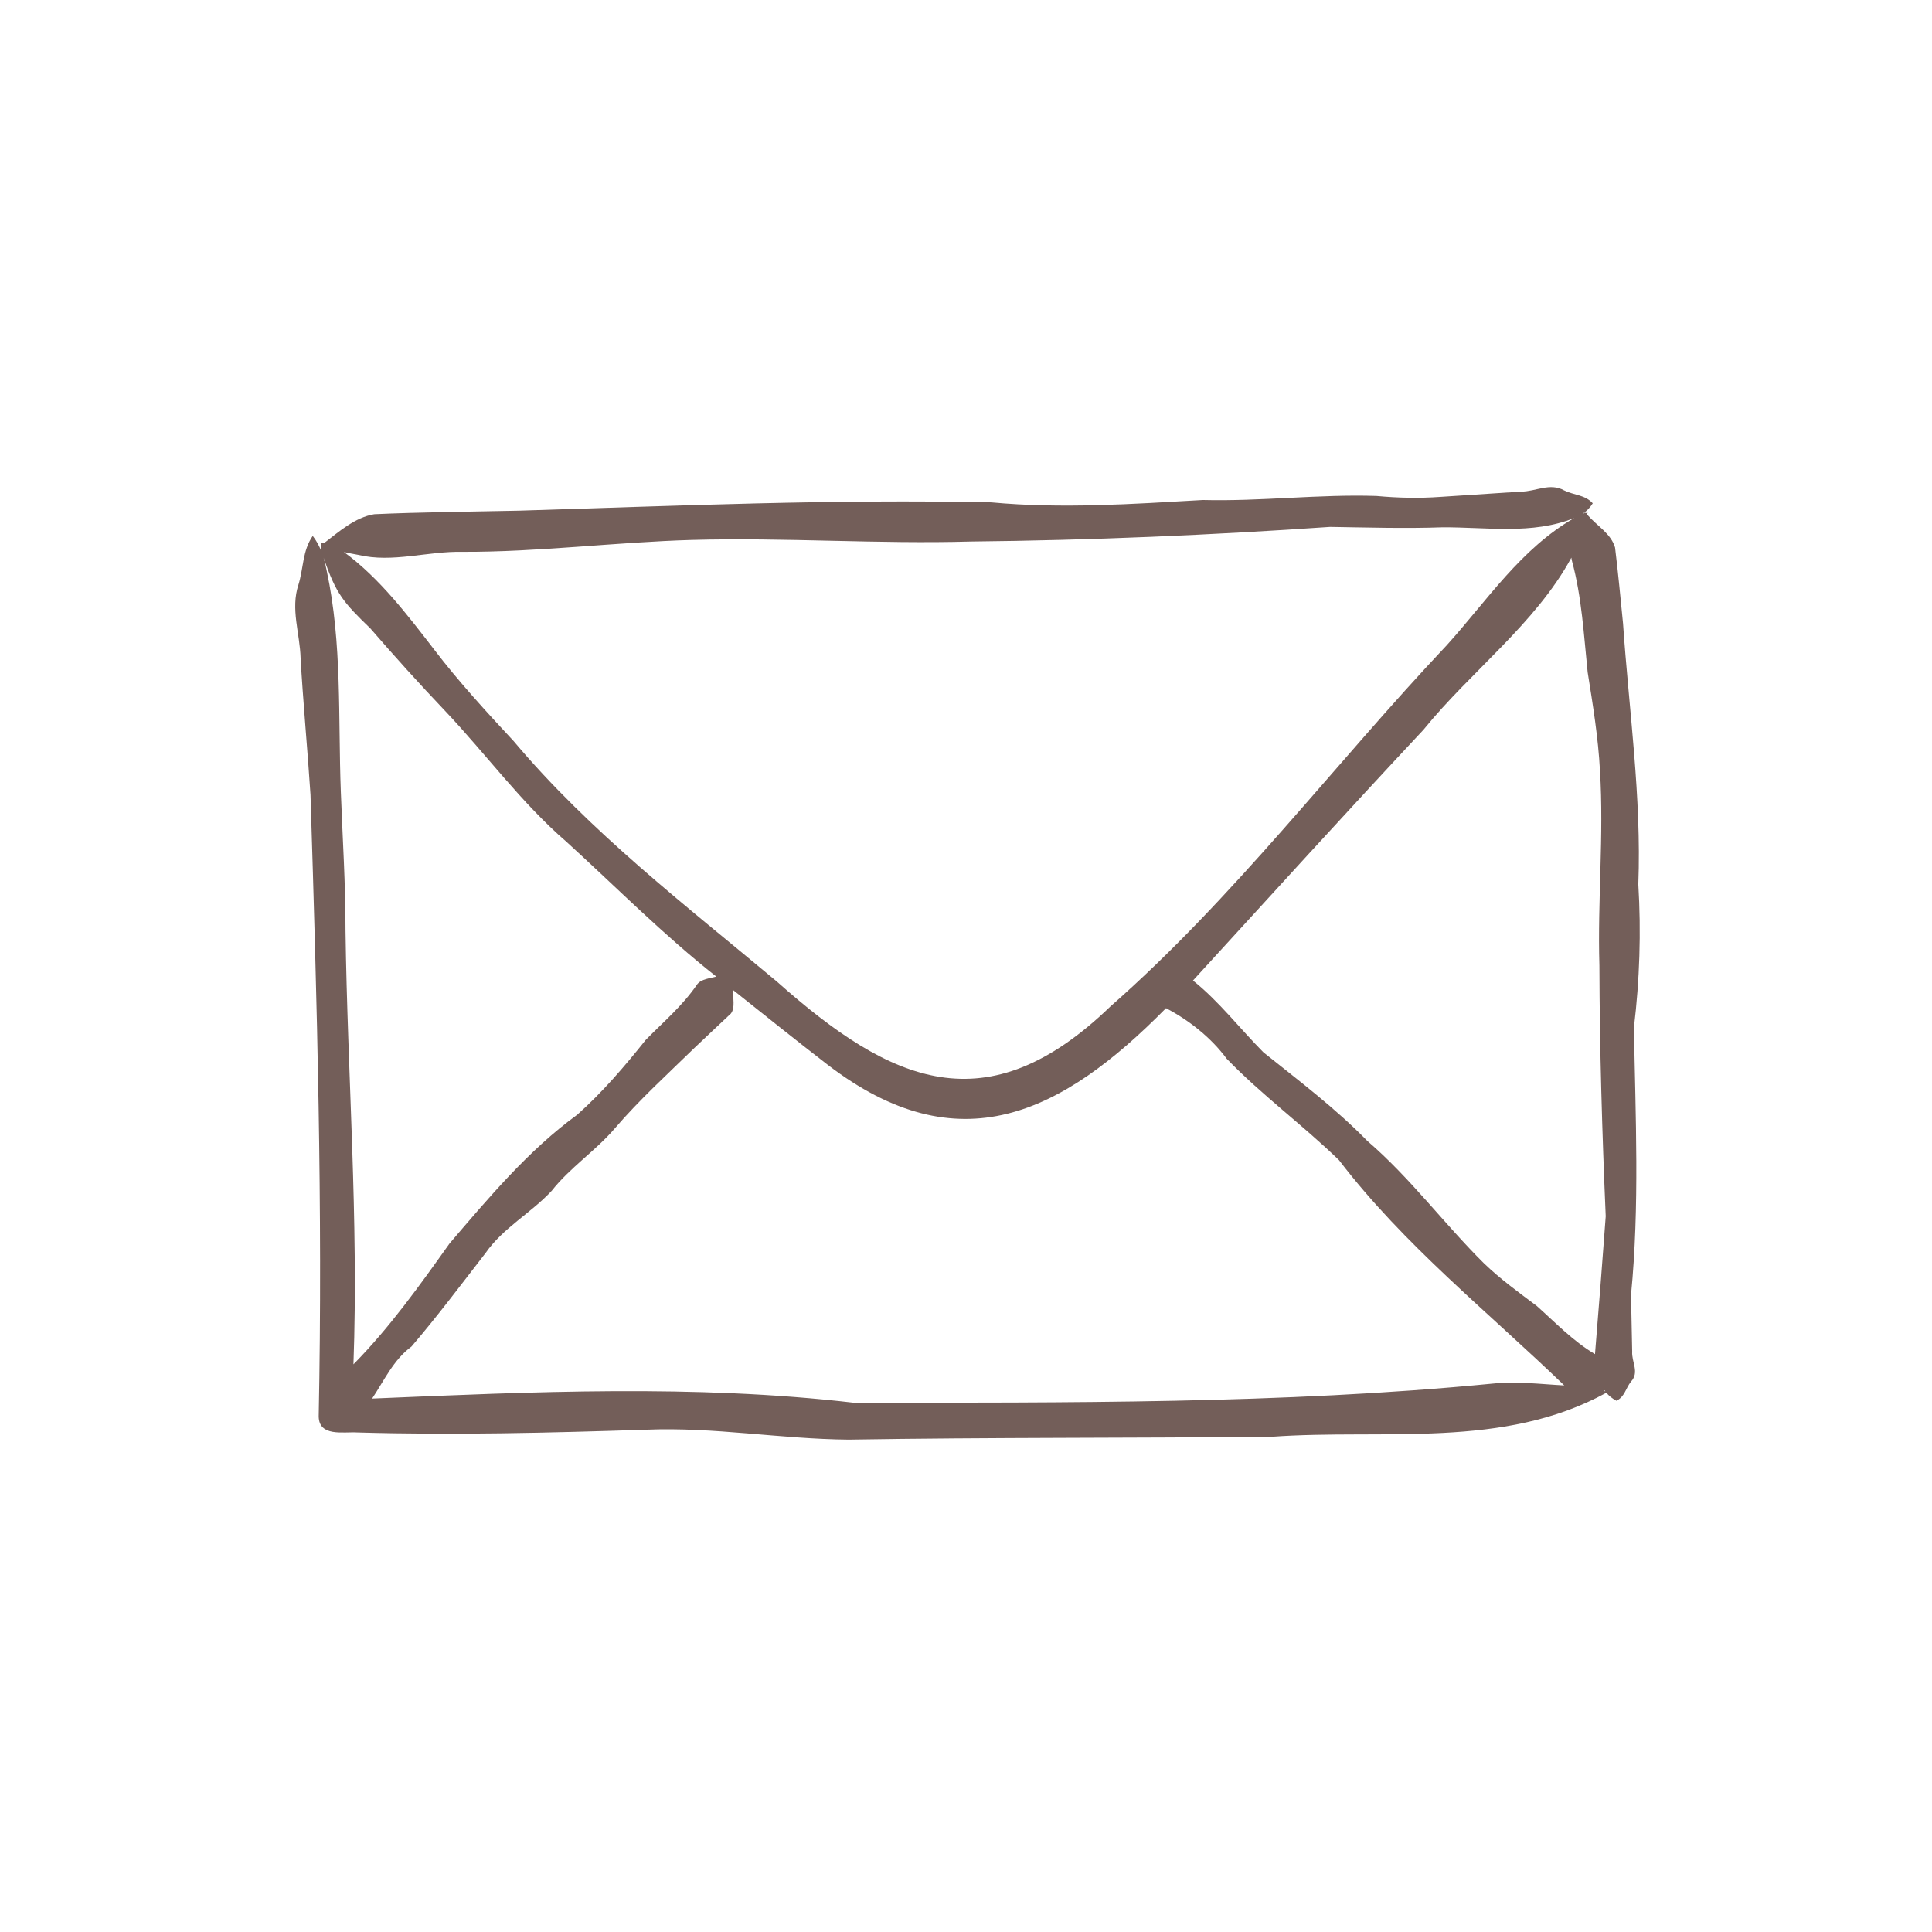
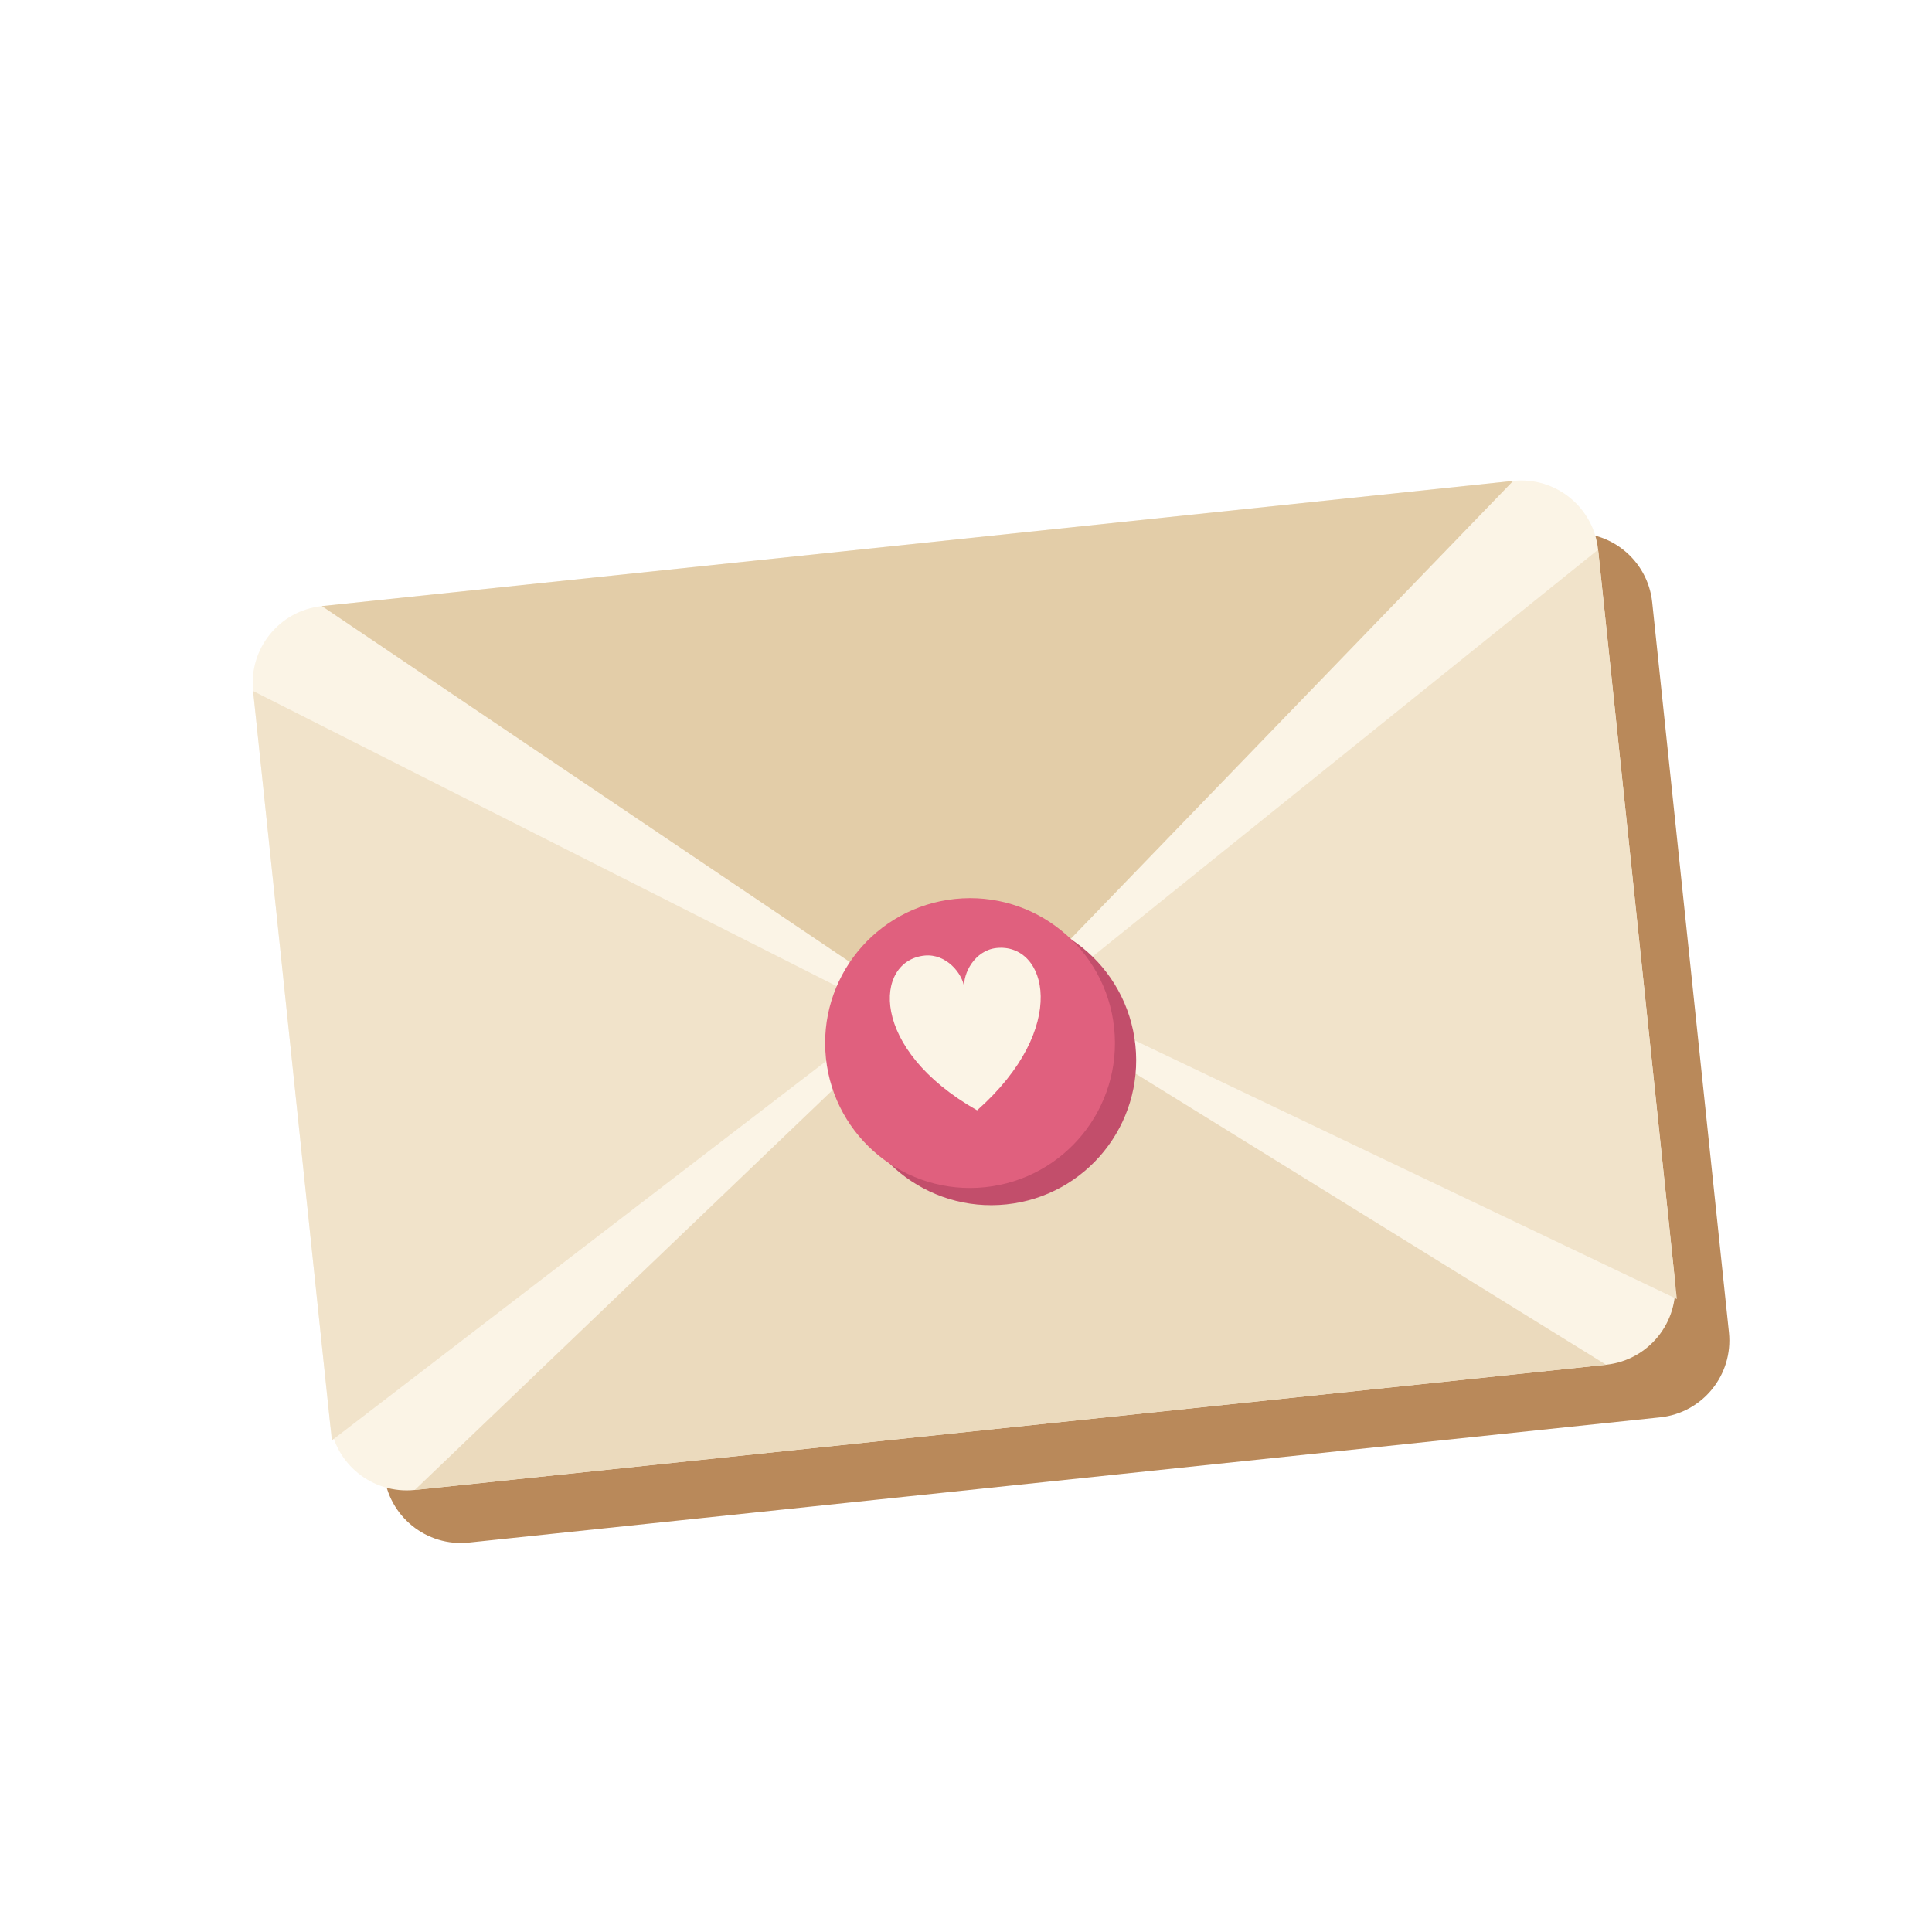
- <svg xmlns="http://www.w3.org/2000/svg" width="2000" zoomAndPan="magnify" viewBox="0 0 1500 1500" height="2000" preserveAspectRatio="xMidYMid meet" version="1.0">
-   <path fill="#735e59" d="M 1271.977 686.555 C 1274.543 618.953 1264.73 551.414 1260.117 484.043 C 1258.219 465.023 1256.254 444 1253.918 425.105 C 1250.723 414.207 1240.18 408.594 1232.141 399.406 C 1232.309 398.945 1232.477 398.488 1232.645 398.027 C 1232.141 398.152 1231.621 398.258 1231.098 398.363 C 1230.91 398.176 1230.742 398.008 1230.555 397.82 C 1230.137 398.215 1229.699 398.738 1229.051 398.719 C 1231.809 396.816 1234.375 394.312 1236.609 390.762 C 1230.555 384.062 1221.934 384.52 1214.395 380.742 C 1203.289 374.543 1192.516 381.617 1180.992 381.68 C 1180.992 381.68 1118.422 385.773 1118.422 385.773 C 1101.848 386.965 1085.332 386.609 1068.672 385.062 C 1023.848 383.625 978.816 389.344 933.887 388.195 C 879.148 391.348 824.387 395.125 769.625 390.031 C 647.492 387.402 525.359 392.727 403.27 396.461 C 370.699 397.129 322.934 397.715 290.594 399.238 C 275.812 401.598 263.117 412.809 251.406 421.828 C 250.656 421.703 249.926 421.578 249.152 421.496 C 249.359 424.062 249.234 426.234 249.547 428.133 C 247.879 423.918 245.727 419.867 242.805 416.086 C 234.809 427.465 235.645 441.348 231.719 453.938 C 225.457 472.77 232.848 491.684 233.391 511.016 C 234.996 541.121 239.133 586.383 241.074 617.137 C 246.125 777.746 250.656 938.836 247.441 1099.652 C 247.629 1115.73 266.523 1111.512 277.398 1112.16 C 352.266 1114.352 426.945 1112.453 501.621 1110.031 C 554.086 1107.816 605.883 1117.273 658.871 1117.734 C 768.309 1115.938 877.52 1116.605 987.395 1115.5 C 1074.996 1109.215 1167.004 1125.27 1247.195 1081.324 C 1248.949 1083.516 1251.391 1085.625 1255.004 1087.566 C 1261.535 1084.266 1262.078 1078.023 1266.254 1072.742 C 1273.082 1065.395 1266.672 1057.543 1267.215 1049.32 C 1267.215 1049.32 1266.316 1005.289 1266.316 1005.289 C 1273.062 936.395 1269.785 866.934 1268.574 797.703 C 1273.02 760.773 1274.23 723.652 1271.977 686.555 Z M 1220.473 435.504 C 1228.152 463.812 1229.637 492.938 1232.645 521.914 C 1236.691 547.281 1240.867 572.73 1242.203 598.43 C 1245.316 648.43 1240.242 699.457 1241.766 749.625 C 1241.934 814.574 1243.875 879.441 1246.672 944.305 C 1244.043 979.965 1241.285 1015.684 1238.344 1051.344 C 1221.266 1041.238 1207.84 1027.043 1193.207 1013.992 C 1179.133 1003.41 1164.73 993.012 1152.016 980.715 C 1121.012 949.965 1094.957 914.512 1061.594 885.809 C 1036.836 860.441 1008.504 839.105 980.945 817.035 C 962.719 798.707 946.371 777.328 926.227 761.273 C 985.707 696.281 1044.934 630.957 1105.164 566.594 C 1141.848 521.289 1192.285 484.105 1220.012 432.957 C 1220.117 433.793 1220.242 434.648 1220.473 435.504 Z M 278.215 430.805 C 304.707 437.215 332.141 427.801 359.195 428.445 C 418.676 428.613 477.719 420.91 537.133 419.199 C 609.391 417.195 681.523 422.496 753.84 420.43 C 846.934 419.469 939.879 415.461 1032.699 409.074 C 1061.637 409.531 1090.574 410.41 1119.508 409.406 C 1153.871 409.113 1189.426 415.379 1222.266 402.164 C 1180.848 425.961 1154.77 465.984 1123.391 500.809 C 1035.727 593.672 958.461 696.762 862.238 781.297 C 766.199 873.93 692.379 841.465 603.086 762.004 C 532.5 703.027 458.219 646.094 398.758 575.359 C 377.922 552.98 355.668 528.723 337.172 504.418 C 316.379 477.488 294.707 448.824 267.004 428.57 C 270.699 429.367 274.496 430.199 278.215 430.805 Z M 253.66 443.125 C 253.016 439.656 252.223 436.254 251.219 432.957 C 260.926 461.121 266.48 467.551 287.504 487.844 C 306.062 509.262 325.73 531.121 345.23 551.562 C 377.191 585.277 404.48 623.043 439.91 653.672 C 478.008 688.391 515.566 726.305 556.133 758.203 C 551.102 759.668 544.609 759.98 541.289 764.219 C 530.078 780.754 515.086 793.34 501.289 807.434 C 484.961 827.914 467.801 847.977 448.156 865.473 C 410.223 893.094 379.426 929.941 349.031 965.434 C 325.711 998.191 302.68 1030.551 274.414 1059.277 C 278.527 946.895 269.777 834.699 268.254 722.422 C 268.316 686.531 265.957 650.664 264.621 614.82 C 262.449 557.512 265.77 499.473 253.66 443.125 Z M 1158.59 1074.266 C 994.348 1090.219 828.332 1088.82 663.34 1089.133 C 539.098 1074.684 413.539 1080.633 288.902 1085.855 C 298.316 1071.805 305.457 1055.77 319.469 1045.457 C 339.445 1022.137 358.047 997.293 376.941 972.906 C 390.598 953.281 412.164 941.906 428.281 924.598 C 442.602 906.434 462.184 893.699 477.215 876.223 C 496.32 853.926 518.176 834.051 539.16 813.594 C 548.242 805.074 558.367 795.344 567.469 786.91 C 571.02 782.297 568.867 774.613 569.098 768.602 C 593.336 787.914 618.16 807.789 642.691 826.746 C 744.488 904.68 824.281 864.887 905.285 782.734 C 923.031 791.984 940.277 805.598 952.363 821.941 C 979.484 850.023 1011.508 873.488 1039.59 900.715 C 1089.777 966.395 1155.125 1018.398 1214.48 1075.645 C 1195.691 1074.664 1177.82 1072.262 1158.59 1074.266 Z M 1244.918 1079.613 C 1245.211 1079.57 1245.523 1079.551 1245.836 1079.508 C 1246.004 1079.758 1246.172 1080.027 1246.34 1080.281 C 1245.859 1080.07 1245.398 1079.84 1244.918 1079.613 Z M 1244.918 1079.613 " fill-opacity="1" fill-rule="nonzero" />
+ <svg xmlns="http://www.w3.org/2000/svg" viewBox="0 0 200 200">
+   <g transform="rotate(-6 100 104)">
+     <rect x="35" y="62" width="140" height="92" rx="8" fill="#B9895A" />
+     <rect x="30" y="56" width="140" height="92" rx="8" fill="#FBF4E6" />
+     <path d="M30 64 L92 104 L30 142 Z" fill="#F1E3CA" />
+     <path d="M170 64 L108 104 L170 142 Z" fill="#F1E3CA" />
+     <path d="M38 148 L100 100 L162 148 Z" fill="#EBDABD" />
+     <path d="M38 56 L100 108 L162 56 Z" fill="#E3CDA8" />
+     <circle cx="102" cy="110" r="15" fill="#C24E6B" />
+     <circle cx="100" cy="108" r="15" fill="#E0607E" />
+     <path transform="translate(100 109) scale(0.75)" d="M0 8 C-14 -2 -12 -14 -5 -14 C-2 -14 0 -11 0 -9 C0 -11 2 -14 5 -14 C12 -14 14 -2 0 8 Z" fill="#FBF4E6" />
+   </g>
</svg>
